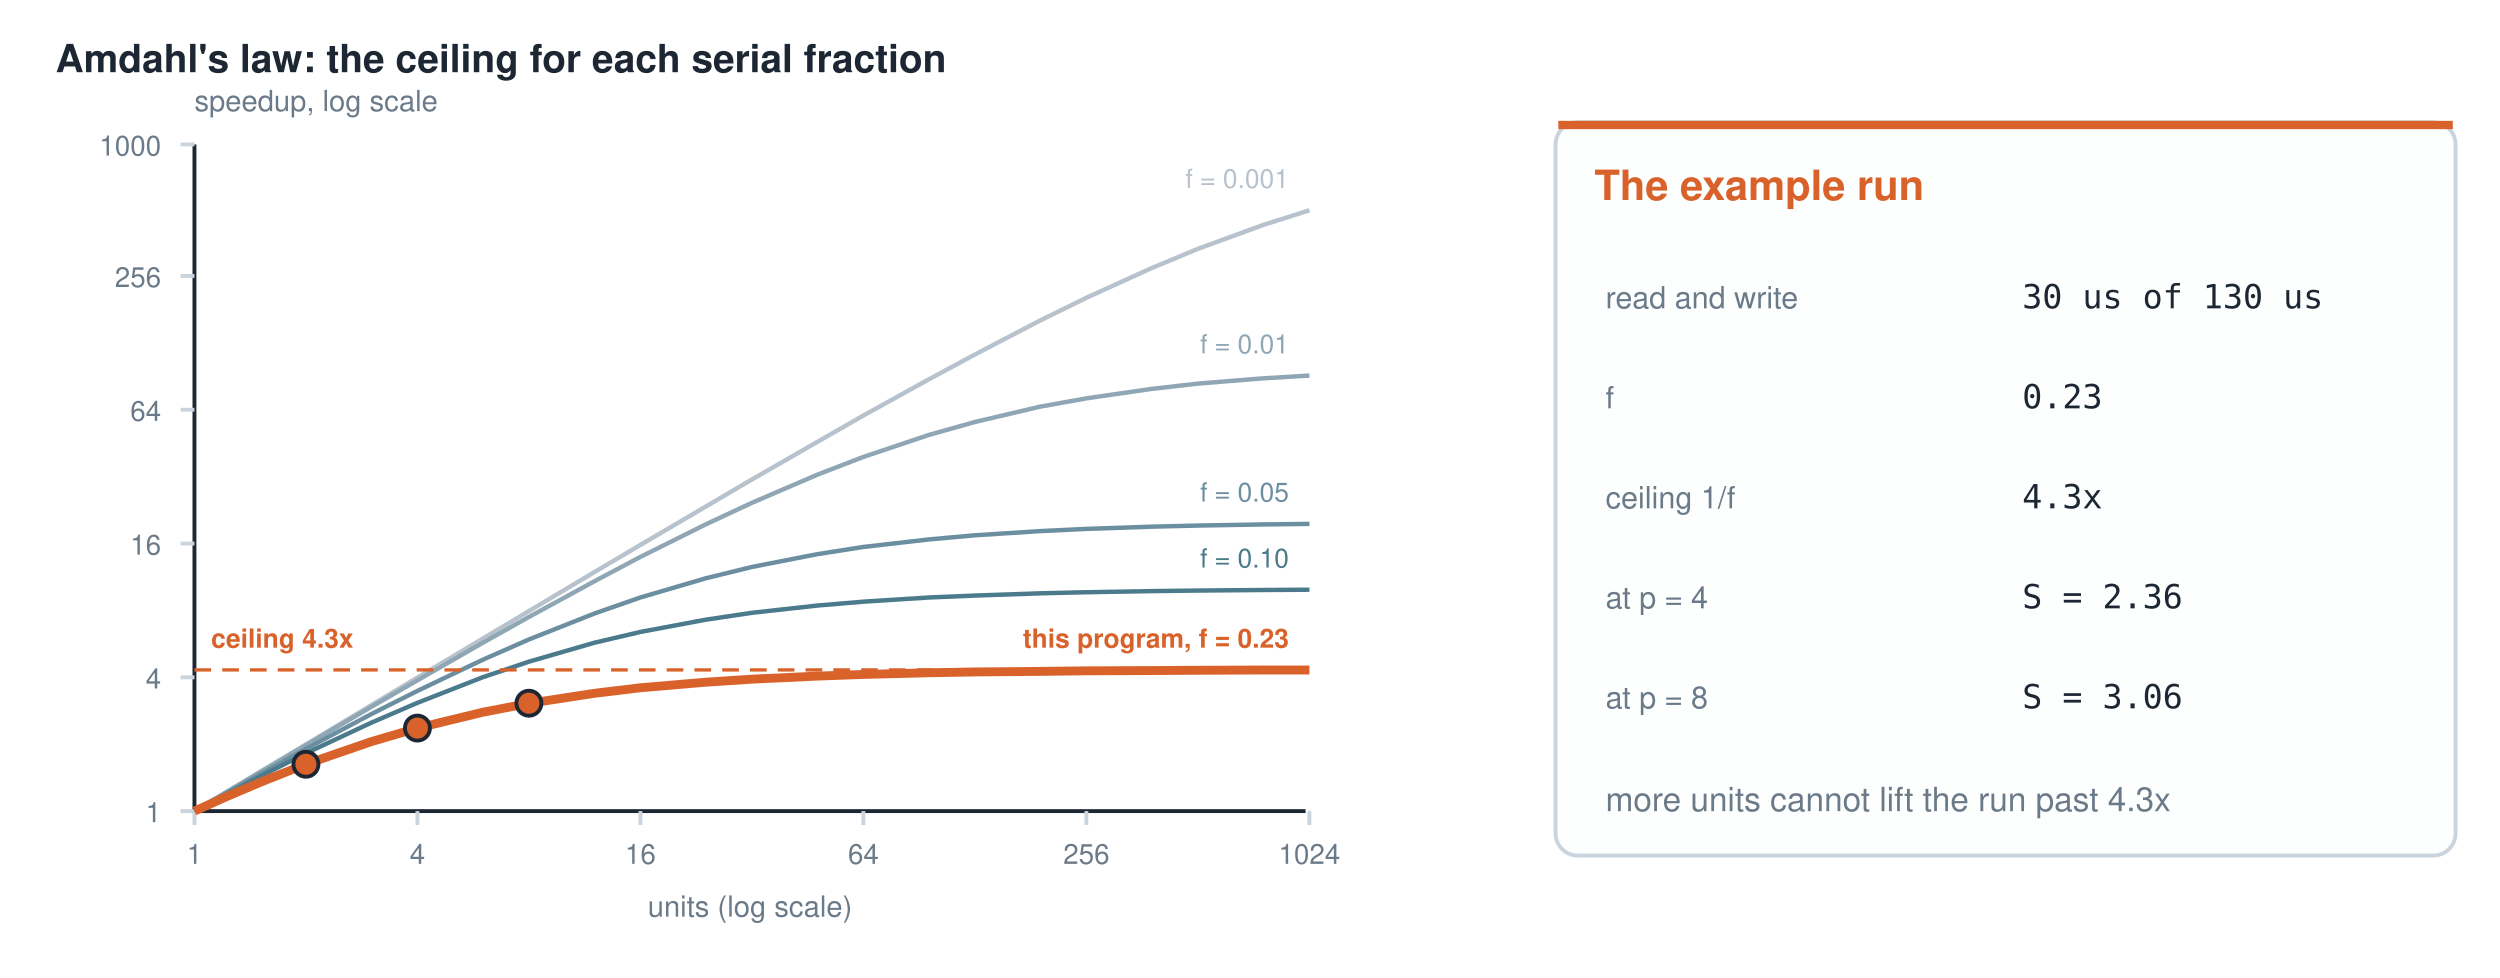
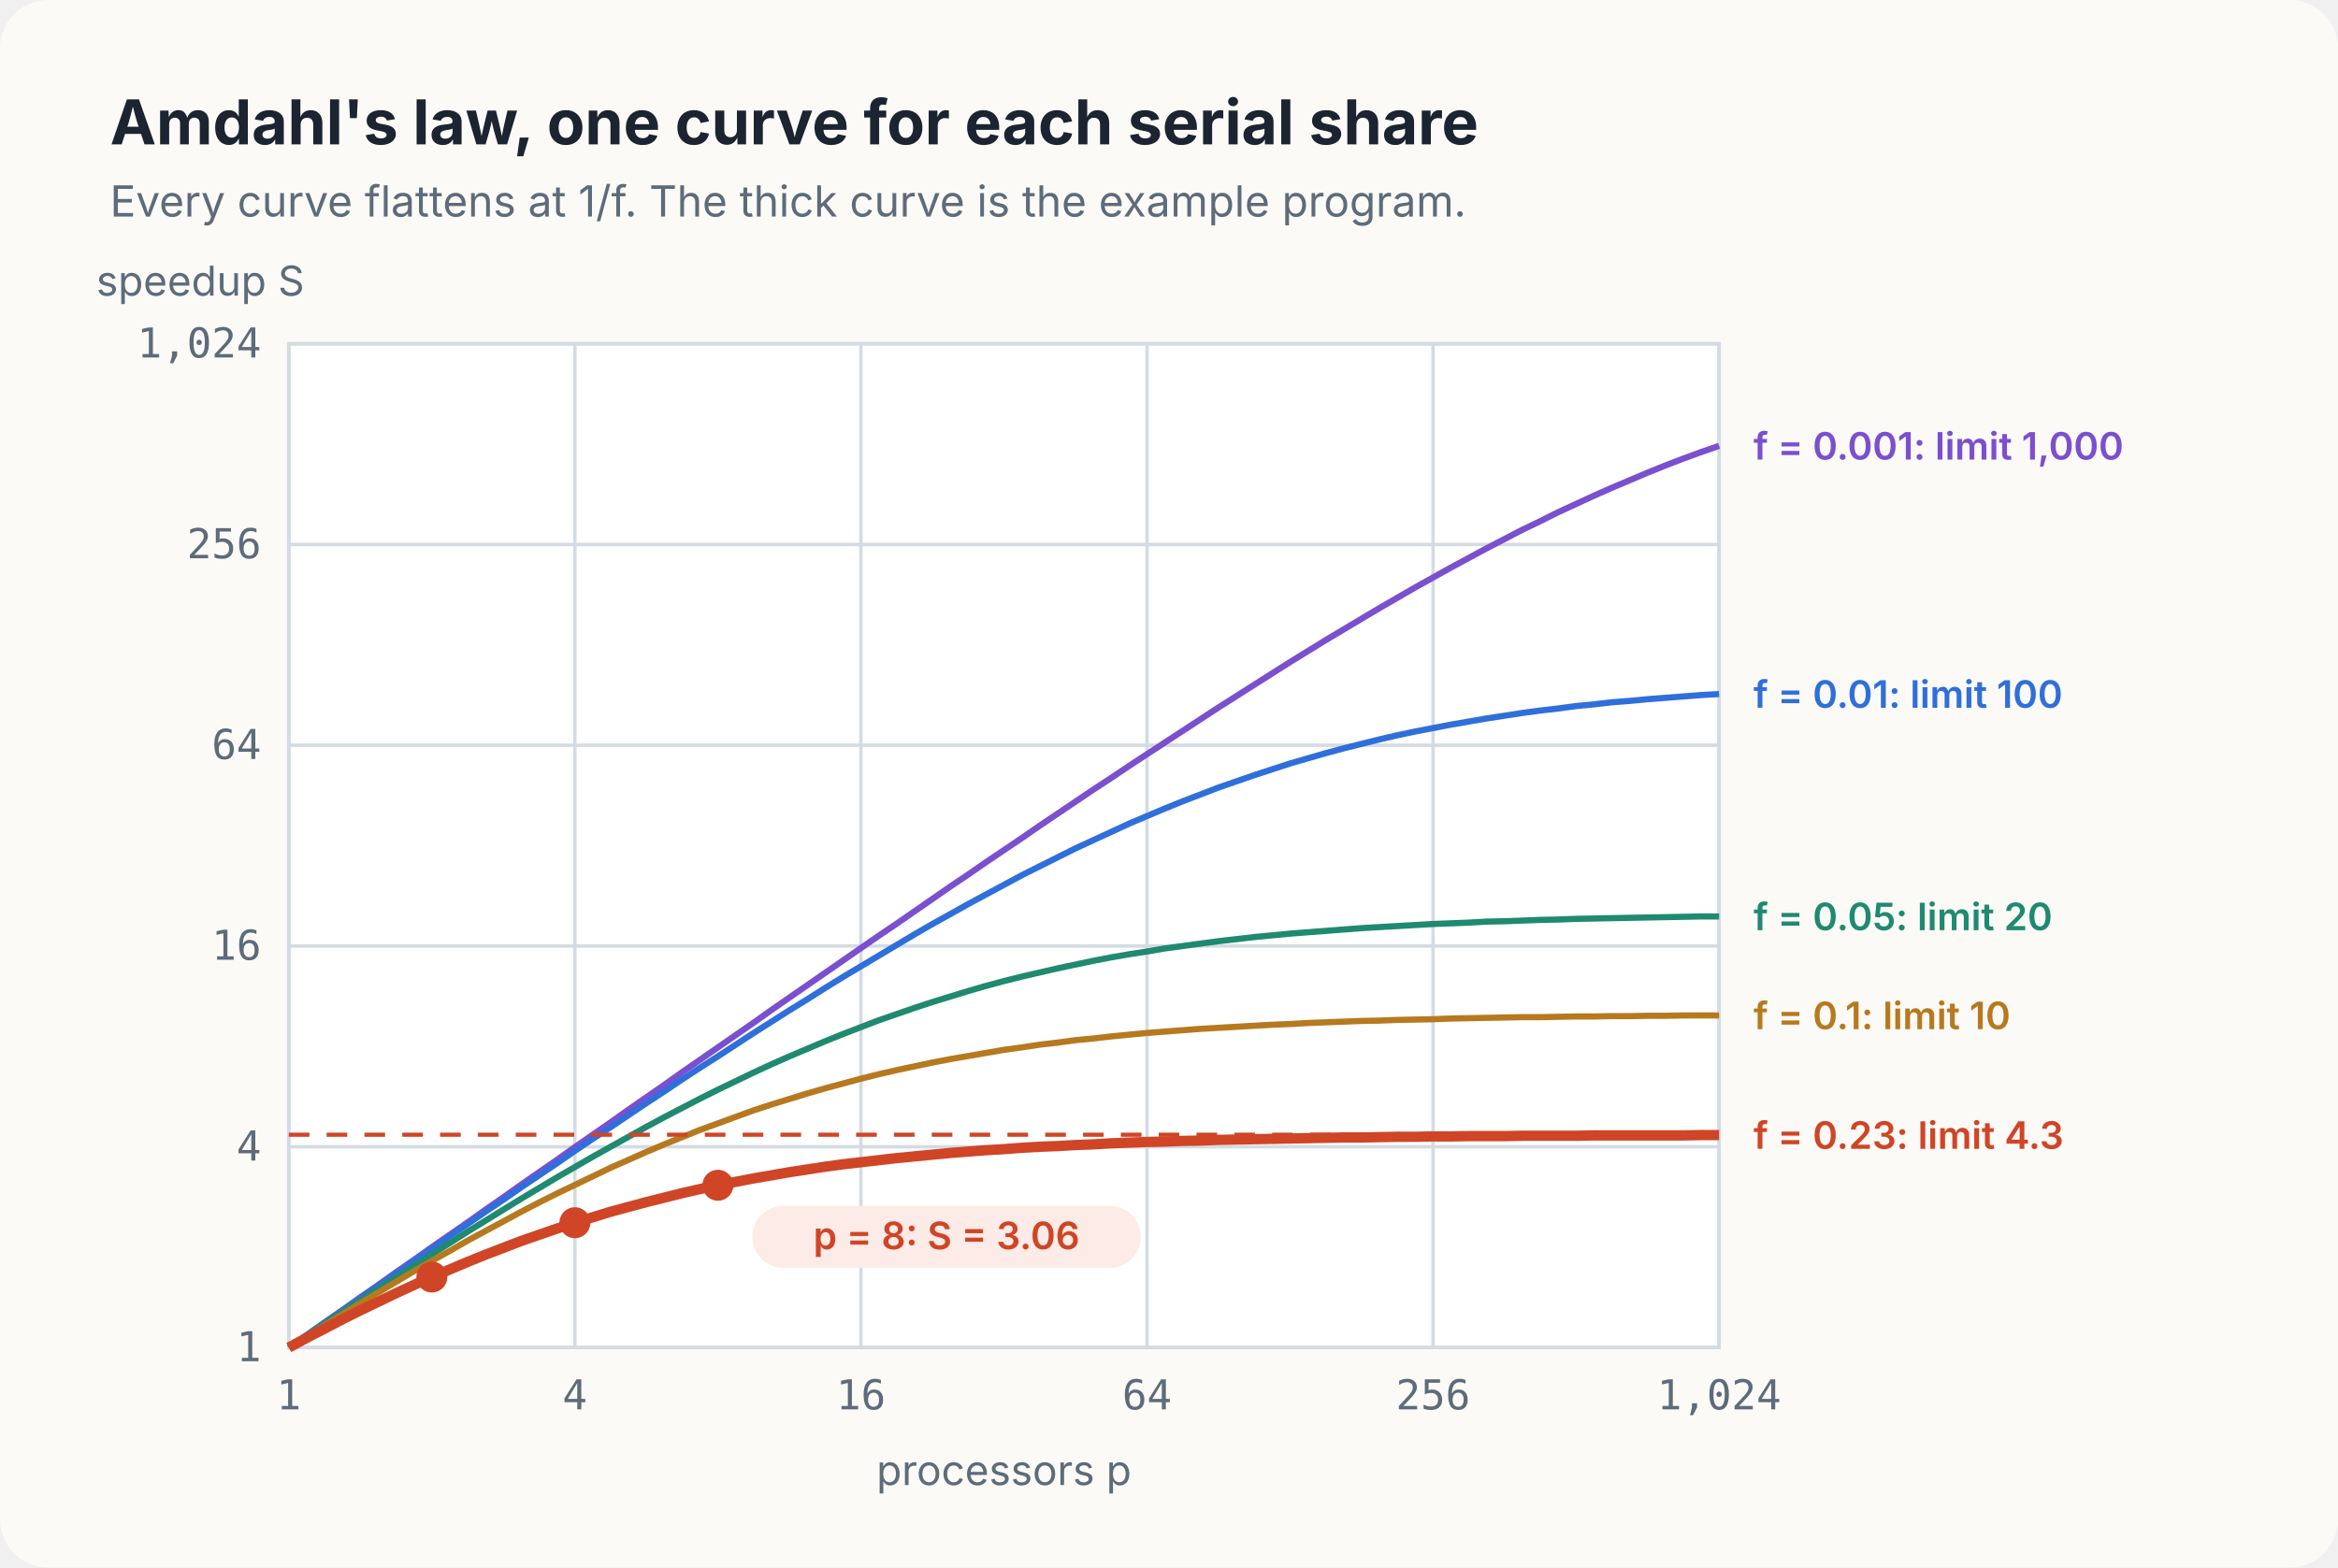
- <svg xmlns="http://www.w3.org/2000/svg" viewBox="0 0 900 352.0" width="900" height="352.0" font-family="Helvetica, Arial, sans-serif">
-   <rect width="100%" height="100%" fill="#ffffff" />
-   <text x="20" y="26" font-size="14.0" fill="#1d2733" text-anchor="start" font-weight="bold">Amdahl's law: the ceiling for each serial fraction</text>
-   <line x1="70.0" y1="52.0" x2="70.0" y2="292.0" stroke="#1d2733" stroke-width="1.4" />
-   <line x1="70.0" y1="292.0" x2="470.0" y2="292.0" stroke="#1d2733" stroke-width="1.4" />
-   <line x1="70.0" y1="292.0" x2="70.0" y2="297.0" stroke="#c9d4de" stroke-width="1.4" />
-   <text x="70.0" y="311.0" font-size="10.0" fill="#6b7a89" text-anchor="middle">1</text>
-   <line x1="150.275" y1="292.0" x2="150.275" y2="297.0" stroke="#c9d4de" stroke-width="1.4" />
-   <text x="150.275" y="311.0" font-size="10.0" fill="#6b7a89" text-anchor="middle">4</text>
-   <line x1="230.549" y1="292.0" x2="230.549" y2="297.0" stroke="#c9d4de" stroke-width="1.4" />
-   <text x="230.549" y="311.0" font-size="10.0" fill="#6b7a89" text-anchor="middle">16</text>
-   <line x1="310.824" y1="292.0" x2="310.824" y2="297.0" stroke="#c9d4de" stroke-width="1.4" />
-   <text x="310.824" y="311.0" font-size="10.0" fill="#6b7a89" text-anchor="middle">64</text>
-   <line x1="391.099" y1="292.0" x2="391.099" y2="297.0" stroke="#c9d4de" stroke-width="1.4" />
-   <text x="391.099" y="311.0" font-size="10.0" fill="#6b7a89" text-anchor="middle">256</text>
-   <line x1="471.373" y1="292.0" x2="471.373" y2="297.0" stroke="#c9d4de" stroke-width="1.4" />
-   <text x="471.373" y="311.0" font-size="10.0" fill="#6b7a89" text-anchor="middle">1024</text>
-   <text x="270.0" y="330.0" font-size="10.5" fill="#6b7a89" text-anchor="middle">units (log scale)</text>
-   <text x="70.0" y="40.0" font-size="10.5" fill="#6b7a89" text-anchor="start">speedup, log scale</text>
-   <line x1="65.0" y1="292.0" x2="70.0" y2="292.0" stroke="#c9d4de" stroke-width="1.4" />
-   <text x="58.0" y="296.0" font-size="10.0" fill="#6b7a89" text-anchor="end">1</text>
-   <line x1="65.0" y1="243.835" x2="70.0" y2="243.835" stroke="#c9d4de" stroke-width="1.4" />
-   <text x="58.0" y="247.835" font-size="10.0" fill="#6b7a89" text-anchor="end">4</text>
-   <line x1="65.0" y1="195.67" x2="70.0" y2="195.67" stroke="#c9d4de" stroke-width="1.4" />
-   <text x="58.0" y="199.67" font-size="10.0" fill="#6b7a89" text-anchor="end">16</text>
-   <line x1="65.0" y1="147.506" x2="70.0" y2="147.506" stroke="#c9d4de" stroke-width="1.4" />
-   <text x="58.0" y="151.506" font-size="10.0" fill="#6b7a89" text-anchor="end">64</text>
-   <line x1="65.0" y1="99.341" x2="70.0" y2="99.341" stroke="#c9d4de" stroke-width="1.4" />
-   <text x="58.0" y="103.341" font-size="10.0" fill="#6b7a89" text-anchor="end">256</text>
-   <line x1="65.0" y1="52.0" x2="70.0" y2="52.0" stroke="#c9d4de" stroke-width="1.4" />
-   <text x="58.0" y="56.0" font-size="10.0" fill="#6b7a89" text-anchor="end">1000</text>
-   <polyline points="70.0,292.0 80.6,285.7 93.5,277.9 110.1,268.0 133.6,253.9 150.3,243.9 173.8,229.9 190.4,220.0 213.9,206.0 230.5,196.2 254.0,182.4 270.7,172.6 294.2,159.1 310.8,149.6 334.3,136.6 351.0,127.6 374.4,115.4 391.1,107.2 414.6,96.5 431.2,89.6 454.7,81.0 471.4,75.7" fill="none" stroke="#b7c2cc" stroke-width="1.6" />
-   <text x="464.0" y="67.656" font-size="9.5" fill="#b7c2cc" text-anchor="end">f = 0.001</text>
-   <polyline points="70.0,292.0 80.6,285.7 93.5,278.1 110.1,268.3 133.6,254.5 150.3,244.9 173.8,231.4 190.4,222.1 213.9,209.3 230.5,200.5 254.0,188.8 270.7,181.0 294.2,170.9 310.8,164.5 334.3,156.6 351.0,151.9 374.4,146.4 391.1,143.4 414.6,140.0 431.2,138.1 454.7,136.2 471.4,135.2" fill="none" stroke="#8fa6b4" stroke-width="1.6" />
-   <text x="464.0" y="127.206" font-size="9.5" fill="#8fa6b4" text-anchor="end">f = 0.01</text>
-   <polyline points="70.0,292.0 80.6,286.0 93.5,278.8 110.1,269.6 133.6,257.1 150.3,248.7 173.8,237.5 190.4,230.2 213.9,220.9 230.5,215.1 254.0,208.2 270.7,204.1 294.2,199.5 310.8,196.9 334.3,194.2 351.0,192.7 374.4,191.2 391.1,190.4 414.6,189.6 431.2,189.2 454.7,188.8 471.4,188.6" fill="none" stroke="#6b8fa0" stroke-width="1.6" />
-   <text x="464.0" y="180.556" font-size="9.5" fill="#6b8fa0" text-anchor="end">f = 0.05</text>
-   <polyline points="70.0,292.0 80.6,286.4 93.5,279.6 110.1,271.2 133.6,260.2 150.3,253.0 173.8,243.8 190.4,238.2 213.9,231.4 230.5,227.5 254.0,223.1 270.7,220.6 294.2,218.0 310.8,216.6 334.3,215.1 351.0,214.4 374.4,213.6 391.1,213.2 414.6,212.8 431.2,212.6 454.7,212.4 471.4,212.3" fill="none" stroke="#4a7a8c" stroke-width="1.6" />
-   <text x="464.0" y="204.304" font-size="9.5" fill="#4a7a8c" text-anchor="end">f = 0.10</text>
-   <polyline points="70.0,292.0 80.6,287.2 93.5,281.7 110.1,275.1 133.6,267.0 150.3,262.1 173.8,256.4 190.4,253.2 213.9,249.6 230.5,247.6 254.0,245.6 270.7,244.5 294.2,243.4 310.8,242.8 334.3,242.2 351.0,241.9 374.4,241.7 391.1,241.5 414.6,241.4 431.2,241.3 454.7,241.2 471.4,241.2" fill="none" stroke="#d9622b" stroke-width="3.2" />
-   <text x="464.0" y="233.167" font-size="9.5" fill="#d9622b" text-anchor="end" font-weight="bold">this program, f = 0.23</text>
-   <line x1="70.0" y1="241.167" x2="470.0" y2="241.167" stroke="#d9622b" stroke-width="1.2" stroke-dasharray="6,4" />
-   <text x="76.0" y="233.167" font-size="9.5" fill="#d9622b" text-anchor="start" font-weight="bold">ceiling 4.3x</text>
-   <circle cx="110.137" cy="275.132" r="4.5" fill="#d9622b" stroke="#1d2733" stroke-width="1.4" />
-   <circle cx="150.275" cy="262.114" r="4.5" fill="#d9622b" stroke="#1d2733" stroke-width="1.4" />
-   <circle cx="190.412" cy="253.156" r="4.5" fill="#d9622b" stroke="#1d2733" stroke-width="1.4" />
-   <rect x="560" y="44" width="324" height="264" rx="8" fill="#fdfefe" stroke="#c9d4de" stroke-width="1.4" />
-   <line x1="561" y1="45" x2="883" y2="45" stroke="#d9622b" stroke-width="3" />
-   <text x="574" y="72" font-size="15.0" fill="#d9622b" text-anchor="start" font-weight="bold">The example run</text>
-   <text x="578" y="111" font-size="11.0" fill="#6b7a89" text-anchor="start">read and write</text>
-   <text x="728" y="111" font-size="12.0" fill="#1d2733" text-anchor="start" font-family="Menlo, monospace" xml:space="preserve">30 us of 130 us</text>
-   <text x="578" y="147" font-size="11.0" fill="#6b7a89" text-anchor="start">f</text>
-   <text x="728" y="147" font-size="12.0" fill="#1d2733" text-anchor="start" font-family="Menlo, monospace" xml:space="preserve">0.23</text>
-   <text x="578" y="183" font-size="11.0" fill="#6b7a89" text-anchor="start">ceiling 1/f</text>
-   <text x="728" y="183" font-size="12.0" fill="#1d2733" text-anchor="start" font-family="Menlo, monospace" xml:space="preserve">4.3x</text>
-   <text x="578" y="219" font-size="11.0" fill="#6b7a89" text-anchor="start">at p = 4</text>
-   <text x="728" y="219" font-size="12.0" fill="#1d2733" text-anchor="start" font-family="Menlo, monospace" xml:space="preserve">S = 2.36</text>
-   <text x="578" y="255" font-size="11.0" fill="#6b7a89" text-anchor="start">at p = 8</text>
-   <text x="728" y="255" font-size="12.0" fill="#1d2733" text-anchor="start" font-family="Menlo, monospace" xml:space="preserve">S = 3.06</text>
-   <text x="578" y="292" font-size="12.0" fill="#6b7a89" text-anchor="start">more units cannot lift the run past 4.3x</text>
+ <svg xmlns="http://www.w3.org/2000/svg" viewBox="0 0 680 456" width="680" height="456" role="img" aria-label="Speedup against the number of processors, both on logarithmic scales from 1 to 1,024. Five curves, for serial shares 0.001, 0.01, 0.05, 0.10 and 0.23, rise and then flatten at their limits of 1,000, 100, 20, 10 and 4.3. The thick f = 0.23 curve has points at 2, 4 and 8 processors, the last at a speedup of 3.06, under a dashed line at 4.3.">
+   <style>
+     text { font-family: Inter, "Segoe UI", "Helvetica Neue", Helvetica, Arial, sans-serif; fill: #1B2430; }
+     .title { font-size: 18px; font-weight: 650; }
+     .lede { font-size: 12.5px; fill: #5D6B7A; }
+     .name { font-size: 14px; font-weight: 650; }
+     .sub { font-size: 12px; fill: #5D6B7A; }
+     .note { font-size: 12px; fill: #5D6B7A; }
+     .tab { font-size: 11.5px; font-weight: 650; letter-spacing: 0.04em; fill: #5D6B7A; }
+     .mono { font-family: "JetBrains Mono", "SF Mono", Menlo, Consolas, monospace; font-size: 12px; }
+     .dim { fill: #8794A3; }
+     .strong { font-weight: 700; }
+     .trap { fill: #CF4526; font-weight: 700; }
+     .pill { font-size: 11px; font-weight: 600; }
+     .wire { fill: none; stroke: #3F5873; stroke-width: 1.8; stroke-linecap: round; stroke-linejoin: round; }
+     .wire.danger { stroke: #CF4526; stroke-dasharray: 6 5; }
+     .wire.idle { stroke: #7F8EA0; stroke-dasharray: 2 5; }
+   </style>
+   <defs>
+     <filter id="lift" x="-10%" y="-10%" width="120%" height="135%">
+       <feDropShadow dx="0" dy="2" stdDeviation="3" flood-color="#1B2430" flood-opacity="0.13" />
+     </filter>
+     <linearGradient id="thor-body" x1="0" y1="0" x2="0" y2="1">
+       <stop offset="0" stop-color="#C6CCD5" />
+       <stop offset="1" stop-color="#979EA9" />
+     </linearGradient>
+     <linearGradient id="switch-body" x1="0" y1="0" x2="0" y2="1">
+       <stop offset="0" stop-color="#3B4656" />
+       <stop offset="1" stop-color="#232B37" />
+     </linearGradient>
+     <marker id="head" viewBox="0 0 10 10" refX="8.5" refY="5" markerUnits="userSpaceOnUse" markerWidth="11" markerHeight="11" orient="auto">
+       <path d="M0.5,1 L9,5 L0.5,9 Z" fill="#3F5873" />
+     </marker>
+     <marker id="head-danger" viewBox="0 0 10 10" refX="8.5" refY="5" markerUnits="userSpaceOnUse" markerWidth="11" markerHeight="11" orient="auto">
+       <path d="M0.5,1 L9,5 L0.5,9 Z" fill="#CF4526" />
+     </marker>
+     <marker id="head-idle" viewBox="0 0 10 10" refX="8.5" refY="5" markerUnits="userSpaceOnUse" markerWidth="11" markerHeight="11" orient="auto">
+       <path d="M0.5,1 L9,5 L0.5,9 Z" fill="#7F8EA0" />
+     </marker>
+   </defs>
+   <rect width="680" height="456" rx="14" fill="#FBFAF6" />
+   <text x="32.0" y="42.0" class="title" text-anchor="start" xml:space="preserve">Amdahl's law, one curve for each serial share</text>
+   <text x="32.0" y="63.0" class="lede" text-anchor="start" xml:space="preserve">Every curve flattens at 1/f. The thick curve is the example program.</text>
+   <rect x="84" y="100" width="416" height="292" fill="#FFFFFF" stroke="#D5DBE3" />
+   <line x1="84.0" y1="392.0" x2="84.0" y2="100.0" stroke="#D5DBE3" stroke-width="1" />
+   <text x="84.0" y="410.0" class="mono" text-anchor="middle" style="fill:#5D6B7A" xml:space="preserve">1</text>
+   <line x1="84.0" y1="392.0" x2="500.0" y2="392.0" stroke="#D5DBE3" stroke-width="1" />
+   <text x="76.0" y="396.0" class="mono" text-anchor="end" style="fill:#5D6B7A" xml:space="preserve">1</text>
+   <line x1="167.2" y1="392.0" x2="167.2" y2="100.0" stroke="#D5DBE3" stroke-width="1" />
+   <text x="167.2" y="410.0" class="mono" text-anchor="middle" style="fill:#5D6B7A" xml:space="preserve">4</text>
+   <line x1="84.0" y1="333.6" x2="500.0" y2="333.6" stroke="#D5DBE3" stroke-width="1" />
+   <text x="76.0" y="337.6" class="mono" text-anchor="end" style="fill:#5D6B7A" xml:space="preserve">4</text>
+   <line x1="250.4" y1="392.0" x2="250.4" y2="100.0" stroke="#D5DBE3" stroke-width="1" />
+   <text x="250.4" y="410.0" class="mono" text-anchor="middle" style="fill:#5D6B7A" xml:space="preserve">16</text>
+   <line x1="84.0" y1="275.2" x2="500.0" y2="275.2" stroke="#D5DBE3" stroke-width="1" />
+   <text x="76.0" y="279.2" class="mono" text-anchor="end" style="fill:#5D6B7A" xml:space="preserve">16</text>
+   <line x1="333.6" y1="392.0" x2="333.6" y2="100.0" stroke="#D5DBE3" stroke-width="1" />
+   <text x="333.6" y="410.0" class="mono" text-anchor="middle" style="fill:#5D6B7A" xml:space="preserve">64</text>
+   <line x1="84.0" y1="216.8" x2="500.0" y2="216.8" stroke="#D5DBE3" stroke-width="1" />
+   <text x="76.0" y="220.8" class="mono" text-anchor="end" style="fill:#5D6B7A" xml:space="preserve">64</text>
+   <line x1="416.8" y1="392.0" x2="416.8" y2="100.0" stroke="#D5DBE3" stroke-width="1" />
+   <text x="416.8" y="410.0" class="mono" text-anchor="middle" style="fill:#5D6B7A" xml:space="preserve">256</text>
+   <line x1="84.0" y1="158.4" x2="500.0" y2="158.4" stroke="#D5DBE3" stroke-width="1" />
+   <text x="76.0" y="162.4" class="mono" text-anchor="end" style="fill:#5D6B7A" xml:space="preserve">256</text>
+   <line x1="500.0" y1="392.0" x2="500.0" y2="100.0" stroke="#D5DBE3" stroke-width="1" />
+   <text x="500.0" y="410.0" class="mono" text-anchor="middle" style="fill:#5D6B7A" xml:space="preserve">1,024</text>
+   <line x1="84.0" y1="100.0" x2="500.0" y2="100.0" stroke="#D5DBE3" stroke-width="1" />
+   <text x="76.0" y="104.0" class="mono" text-anchor="end" style="fill:#5D6B7A" xml:space="preserve">1,024</text>
+   <text x="292.0" y="432.0" class="sub" text-anchor="middle" xml:space="preserve">processors p</text>
+   <text x="28.0" y="86.0" class="sub" text-anchor="start" xml:space="preserve">speedup S</text>
+   <polyline points="84.0,392.0 89.2,388.4 94.4,384.7 99.6,381.1 104.8,377.4 110.0,373.8 115.2,370.1 120.4,366.5 125.6,362.8 130.8,359.2 136.0,355.6 141.2,351.9 146.4,348.3 151.6,344.6 156.8,341.0 162.0,337.4 167.2,333.7 172.4,330.1 177.6,326.5 182.8,322.8 188.0,319.2 193.2,315.6 198.4,311.9 203.6,308.3 208.8,304.7 214.0,301.1 219.2,297.5 224.4,293.8 229.6,290.2 234.8,286.6 240.0,283.0 245.2,279.4 250.4,275.8 255.6,272.2 260.8,268.7 266.0,265.1 271.2,261.5 276.4,257.9 281.6,254.4 286.8,250.8 292.0,247.3 297.2,243.8 302.4,240.2 307.6,236.7 312.8,233.2 318.0,229.7 323.2,226.3 328.4,222.8 333.6,219.4 338.8,216.0 344.0,212.6 349.2,209.2 354.4,205.8 359.6,202.5 364.8,199.2 370.0,195.9 375.2,192.6 380.4,189.4 385.6,186.2 390.8,183.1 396.0,180.0 401.2,176.9 406.4,173.9 411.6,170.9 416.8,168.0 422.0,165.1 427.2,162.3 432.4,159.5 437.6,156.8 442.8,154.1 448.0,151.6 453.2,149.0 458.4,146.6 463.6,144.2 468.8,141.9 474.0,139.7 479.2,137.5 484.4,135.4 489.6,133.4 494.8,131.5 500.0,129.7" fill="none" stroke="#7A4FD0" stroke-width="1.8" />
+   <text x="510.0" y="133.7" class="pill" text-anchor="start" style="fill:#7A4FD0" xml:space="preserve">f = 0.001: limit 1,000</text>
+   <polyline points="84.0,392.0 89.2,388.4 94.4,384.8 99.6,381.2 104.8,377.6 110.0,374.0 115.2,370.4 120.4,366.8 125.6,363.2 130.8,359.6 136.0,356.1 141.2,352.5 146.4,349.0 151.6,345.4 156.8,341.9 162.0,338.4 167.2,334.8 172.4,331.3 177.6,327.9 182.8,324.4 188.0,320.9 193.2,317.5 198.4,314.0 203.6,310.6 208.8,307.3 214.0,303.9 219.2,300.5 224.4,297.2 229.6,293.9 234.8,290.7 240.0,287.4 245.2,284.2 250.4,281.1 255.6,278.0 260.8,274.9 266.0,271.8 271.2,268.8 276.4,265.9 281.6,263.0 286.8,260.2 292.0,257.4 297.2,254.6 302.4,252.0 307.6,249.4 312.8,246.8 318.0,244.4 323.2,242.0 328.4,239.6 333.6,237.4 338.8,235.2 344.0,233.1 349.2,231.1 354.4,229.1 359.6,227.3 364.8,225.5 370.0,223.8 375.2,222.1 380.4,220.6 385.6,219.1 390.8,217.7 396.0,216.4 401.2,215.1 406.4,213.9 411.6,212.8 416.8,211.8 422.0,210.8 427.2,209.9 432.4,209.0 437.6,208.2 442.8,207.4 448.0,206.7 453.2,206.1 458.4,205.4 463.6,204.9 468.8,204.3 474.0,203.9 479.2,203.4 484.4,203.0 489.6,202.6 494.8,202.2 500.0,201.9" fill="none" stroke="#2F6FDB" stroke-width="1.8" />
+   <text x="510.0" y="205.9" class="pill" text-anchor="start" style="fill:#2F6FDB" xml:space="preserve">f = 0.01: limit 100</text>
+   <polyline points="84.0,392.0 89.2,388.5 94.4,385.1 99.6,381.7 104.8,378.3 110.0,374.9 115.2,371.5 120.4,368.2 125.6,364.9 130.8,361.6 136.0,358.3 141.2,355.1 146.4,351.9 151.6,348.7 156.8,345.6 162.0,342.5 167.2,339.5 172.4,336.5 177.6,333.6 182.8,330.7 188.0,327.8 193.2,325.0 198.4,322.3 203.6,319.6 208.8,317.0 214.0,314.5 219.2,312.0 224.4,309.6 229.6,307.3 234.8,305.1 240.0,302.9 245.2,300.8 250.4,298.8 255.6,296.8 260.8,295.0 266.0,293.2 271.2,291.5 276.4,289.9 281.6,288.3 286.8,286.8 292.0,285.4 297.2,284.1 302.4,282.9 307.6,281.7 312.8,280.6 318.0,279.5 323.2,278.5 328.4,277.6 333.6,276.8 338.8,275.9 344.0,275.2 349.2,274.5 354.4,273.8 359.6,273.2 364.8,272.6 370.0,272.1 375.2,271.6 380.4,271.2 385.6,270.8 390.8,270.4 396.0,270.0 401.2,269.7 406.4,269.4 411.6,269.1 416.8,268.8 422.0,268.6 427.2,268.4 432.4,268.1 437.6,268.0 442.8,267.8 448.0,267.6 453.2,267.5 458.4,267.3 463.6,267.2 468.8,267.1 474.0,267.0 479.2,266.9 484.4,266.8 489.6,266.7 494.8,266.6 500.0,266.6" fill="none" stroke="#1F8A70" stroke-width="1.8" />
+   <text x="510.0" y="270.6" class="pill" text-anchor="start" style="fill:#1F8A70" xml:space="preserve">f = 0.05: limit 20</text>
+   <polyline points="84.0,392.0 89.2,388.7 94.4,385.5 99.6,382.3 104.8,379.1 110.0,376.0 115.2,372.9 120.4,369.8 125.6,366.8 130.8,363.9 136.0,360.9 141.2,358.1 146.4,355.3 151.6,352.5 156.8,349.8 162.0,347.2 167.2,344.7 172.4,342.2 177.6,339.7 182.8,337.4 188.0,335.1 193.2,332.9 198.4,330.8 203.6,328.7 208.8,326.8 214.0,324.9 219.2,323.0 224.4,321.3 229.6,319.7 234.8,318.1 240.0,316.6 245.2,315.2 250.4,313.8 255.6,312.5 260.8,311.3 266.0,310.2 271.2,309.1 276.4,308.1 281.6,307.2 286.8,306.3 292.0,305.4 297.2,304.7 302.4,303.9 307.6,303.3 312.8,302.6 318.0,302.1 323.2,301.5 328.4,301.0 333.6,300.5 338.8,300.1 344.0,299.7 349.2,299.3 354.4,299.0 359.6,298.7 364.8,298.4 370.0,298.1 375.2,297.9 380.4,297.6 385.6,297.4 390.8,297.2 396.0,297.0 401.2,296.9 406.4,296.7 411.6,296.6 416.8,296.5 422.0,296.3 427.2,296.2 432.4,296.1 437.6,296.0 442.8,295.9 448.0,295.9 453.2,295.8 458.4,295.7 463.6,295.7 468.8,295.6 474.0,295.6 479.2,295.5 484.4,295.5 489.6,295.4 494.8,295.4 500.0,295.4" fill="none" stroke="#B7791F" stroke-width="1.8" />
+   <text x="510.0" y="299.4" class="pill" text-anchor="start" style="fill:#B7791F" xml:space="preserve">f = 0.1: limit 10</text>
+   <polyline points="84.0,392.0 89.2,389.2 94.4,386.5 99.6,383.8 104.8,381.2 110.0,378.7 115.2,376.2 120.4,373.8 125.6,371.5 130.8,369.3 136.0,367.1 141.2,365.0 146.4,363.0 151.6,361.0 156.8,359.2 162.0,357.4 167.2,355.7 172.4,354.1 177.6,352.5 182.8,351.1 188.0,349.7 193.2,348.4 198.4,347.1 203.6,345.9 208.8,344.8 214.0,343.8 219.2,342.8 224.4,341.9 229.6,341.0 234.8,340.2 240.0,339.4 245.2,338.7 250.4,338.1 255.6,337.5 260.8,336.9 266.0,336.4 271.2,335.9 276.4,335.4 281.6,335.0 286.8,334.6 292.0,334.3 297.2,333.9 302.4,333.6 307.6,333.4 312.8,333.1 318.0,332.9 323.2,332.6 328.4,332.4 333.6,332.2 338.8,332.1 344.0,331.9 349.2,331.8 354.4,331.6 359.6,331.5 364.8,331.4 370.0,331.3 375.2,331.2 380.4,331.1 385.6,331.0 390.8,330.9 396.0,330.9 401.2,330.8 406.4,330.7 411.6,330.7 416.8,330.6 422.0,330.6 427.2,330.5 432.4,330.5 437.6,330.5 442.8,330.4 448.0,330.4 453.2,330.4 458.4,330.4 463.6,330.3 468.8,330.3 474.0,330.3 479.2,330.3 484.4,330.3 489.6,330.3 494.8,330.2 500.0,330.2" fill="none" stroke="#CF4526" stroke-width="3" />
+   <text x="510.0" y="334.2" class="pill" text-anchor="start" style="fill:#CF4526" xml:space="preserve">f = 0.23: limit 4.3</text>
+   <line x1="84.0" y1="330.1" x2="500.0" y2="330.1" stroke="#CF4526" stroke-width="1.2" stroke-dasharray="6 5" />
+   <circle cx="125.6" cy="371.5" r="4.5" fill="#CF4526" />
+   <circle cx="167.2" cy="355.7" r="4.5" fill="#CF4526" />
+   <circle cx="208.8" cy="344.8" r="4.5" fill="#CF4526" />
+   <rect x="218.8" y="350.814" width="113.0" height="18" rx="9" fill="#FCEBE6" />
+   <text x="275.3" y="363.4" class="pill" text-anchor="middle" style="fill:#CF4526" xml:space="preserve">p = 8: S = 3.06</text>
</svg>
